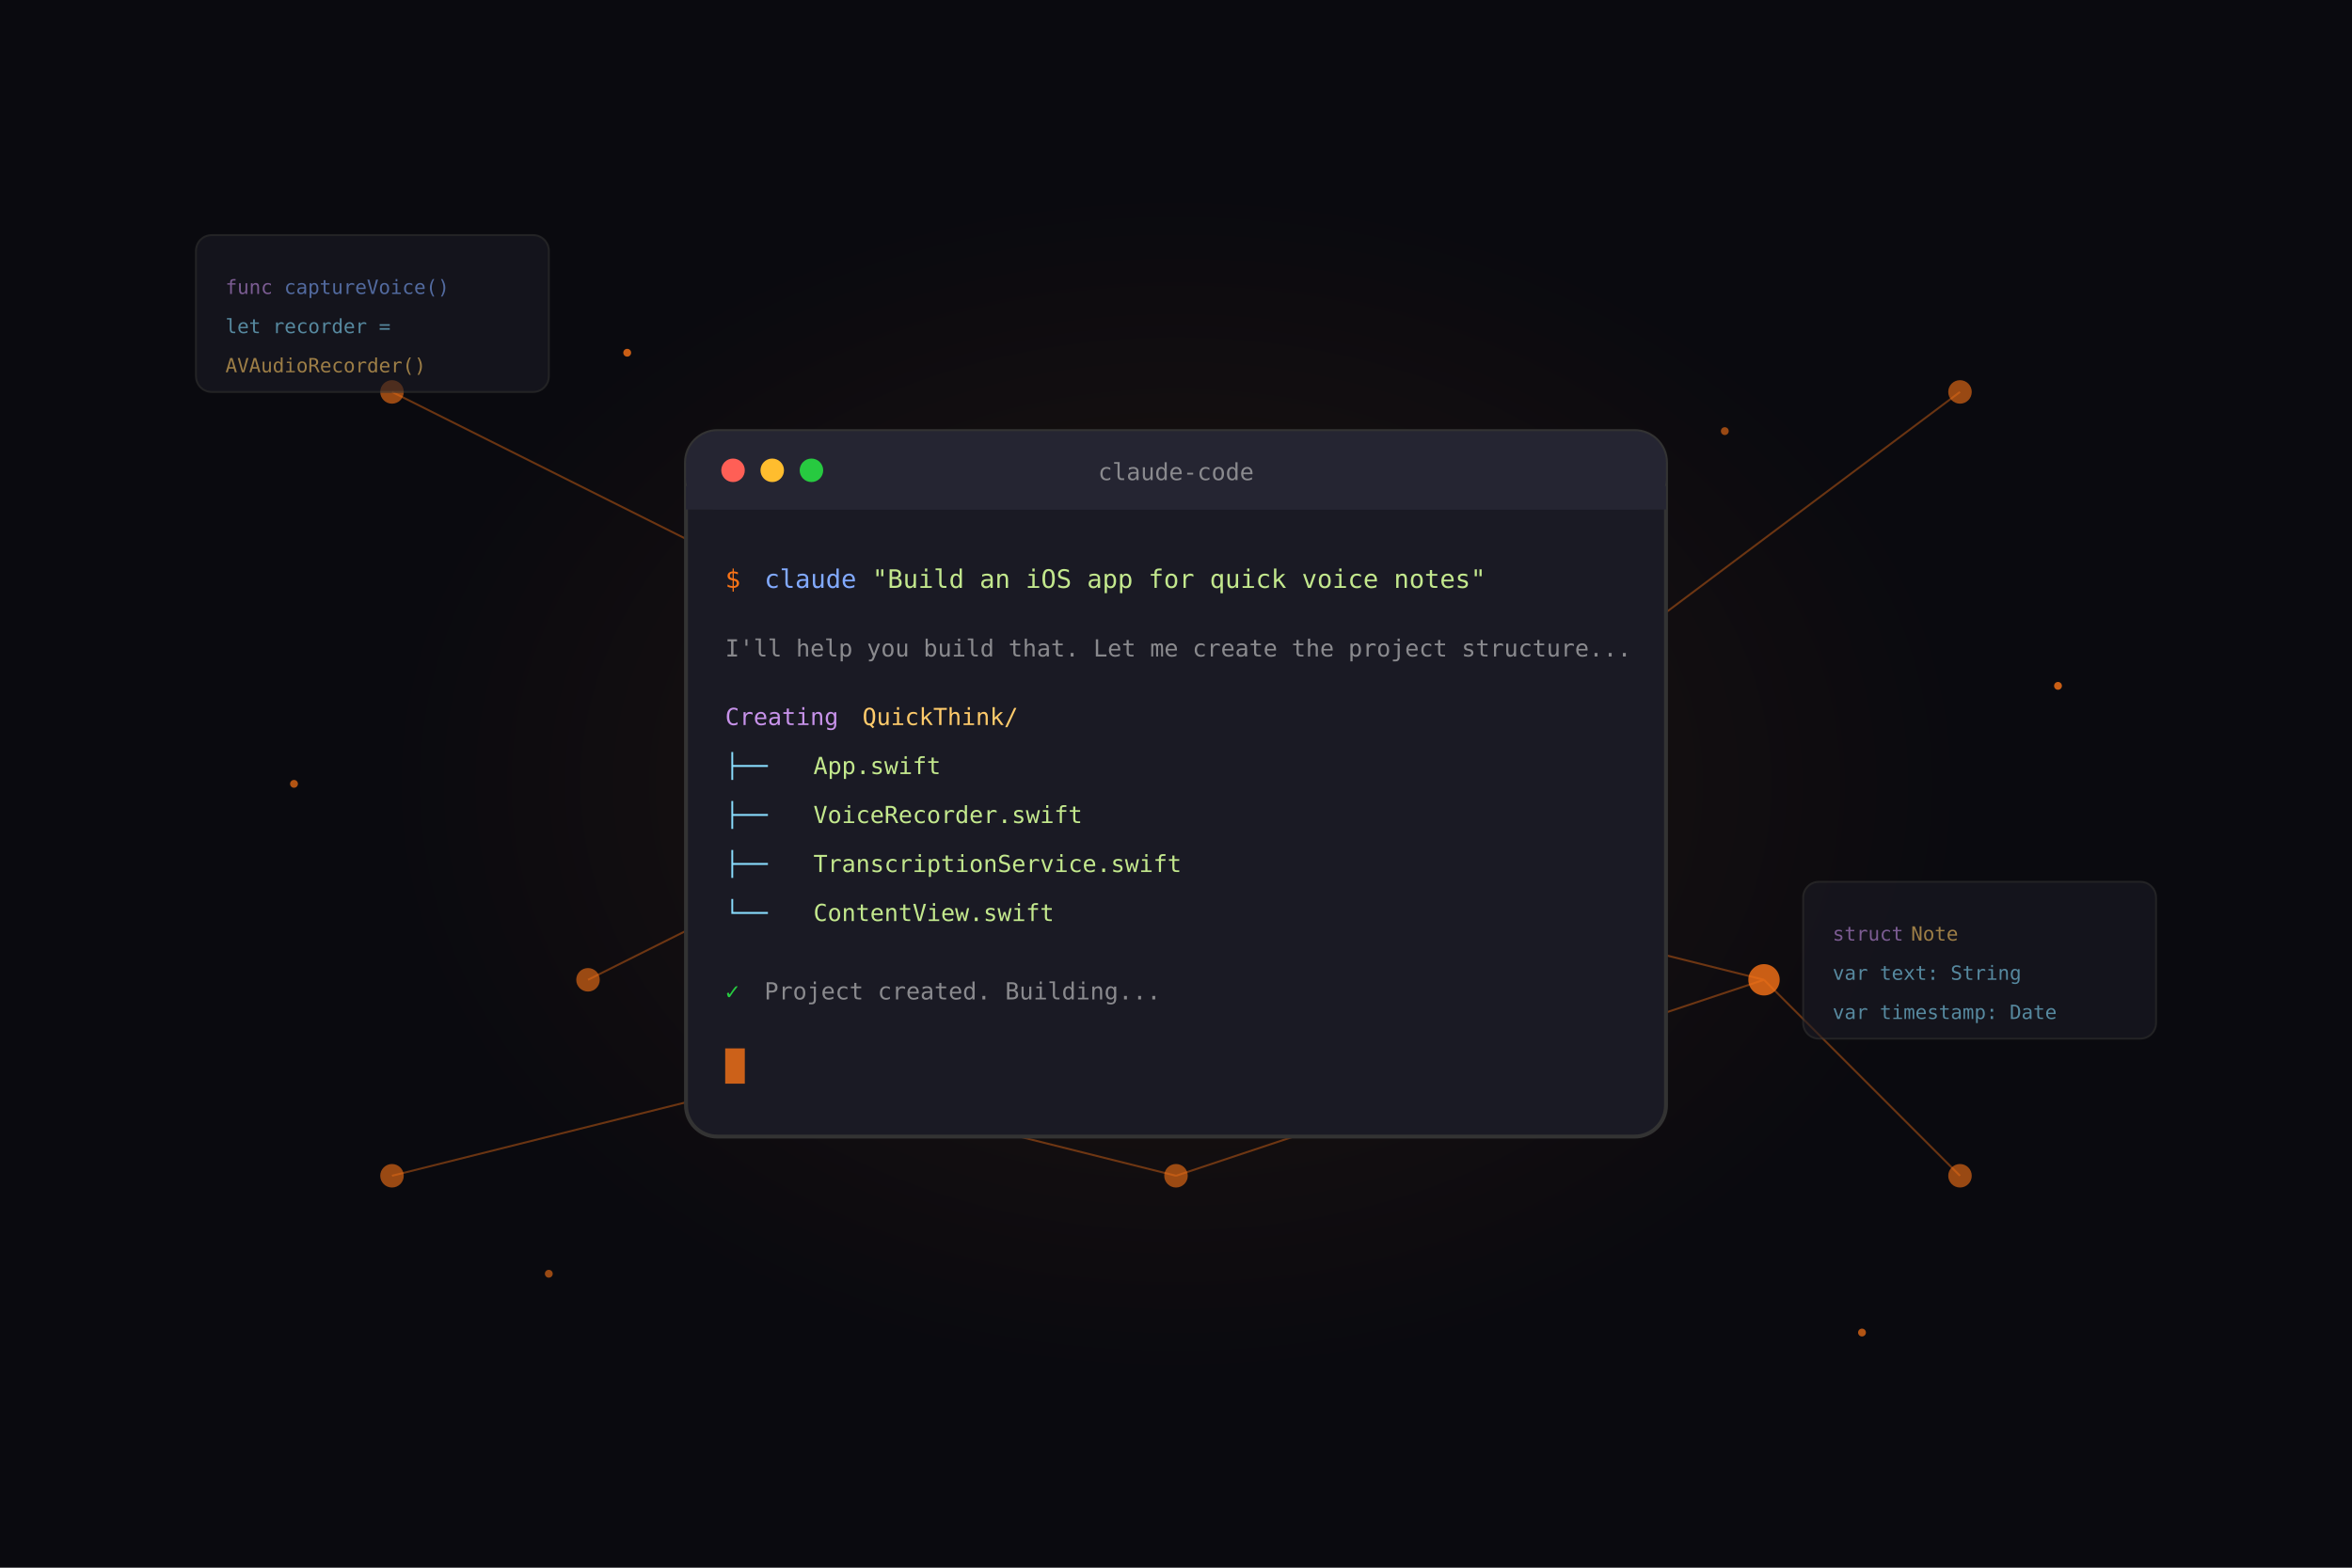
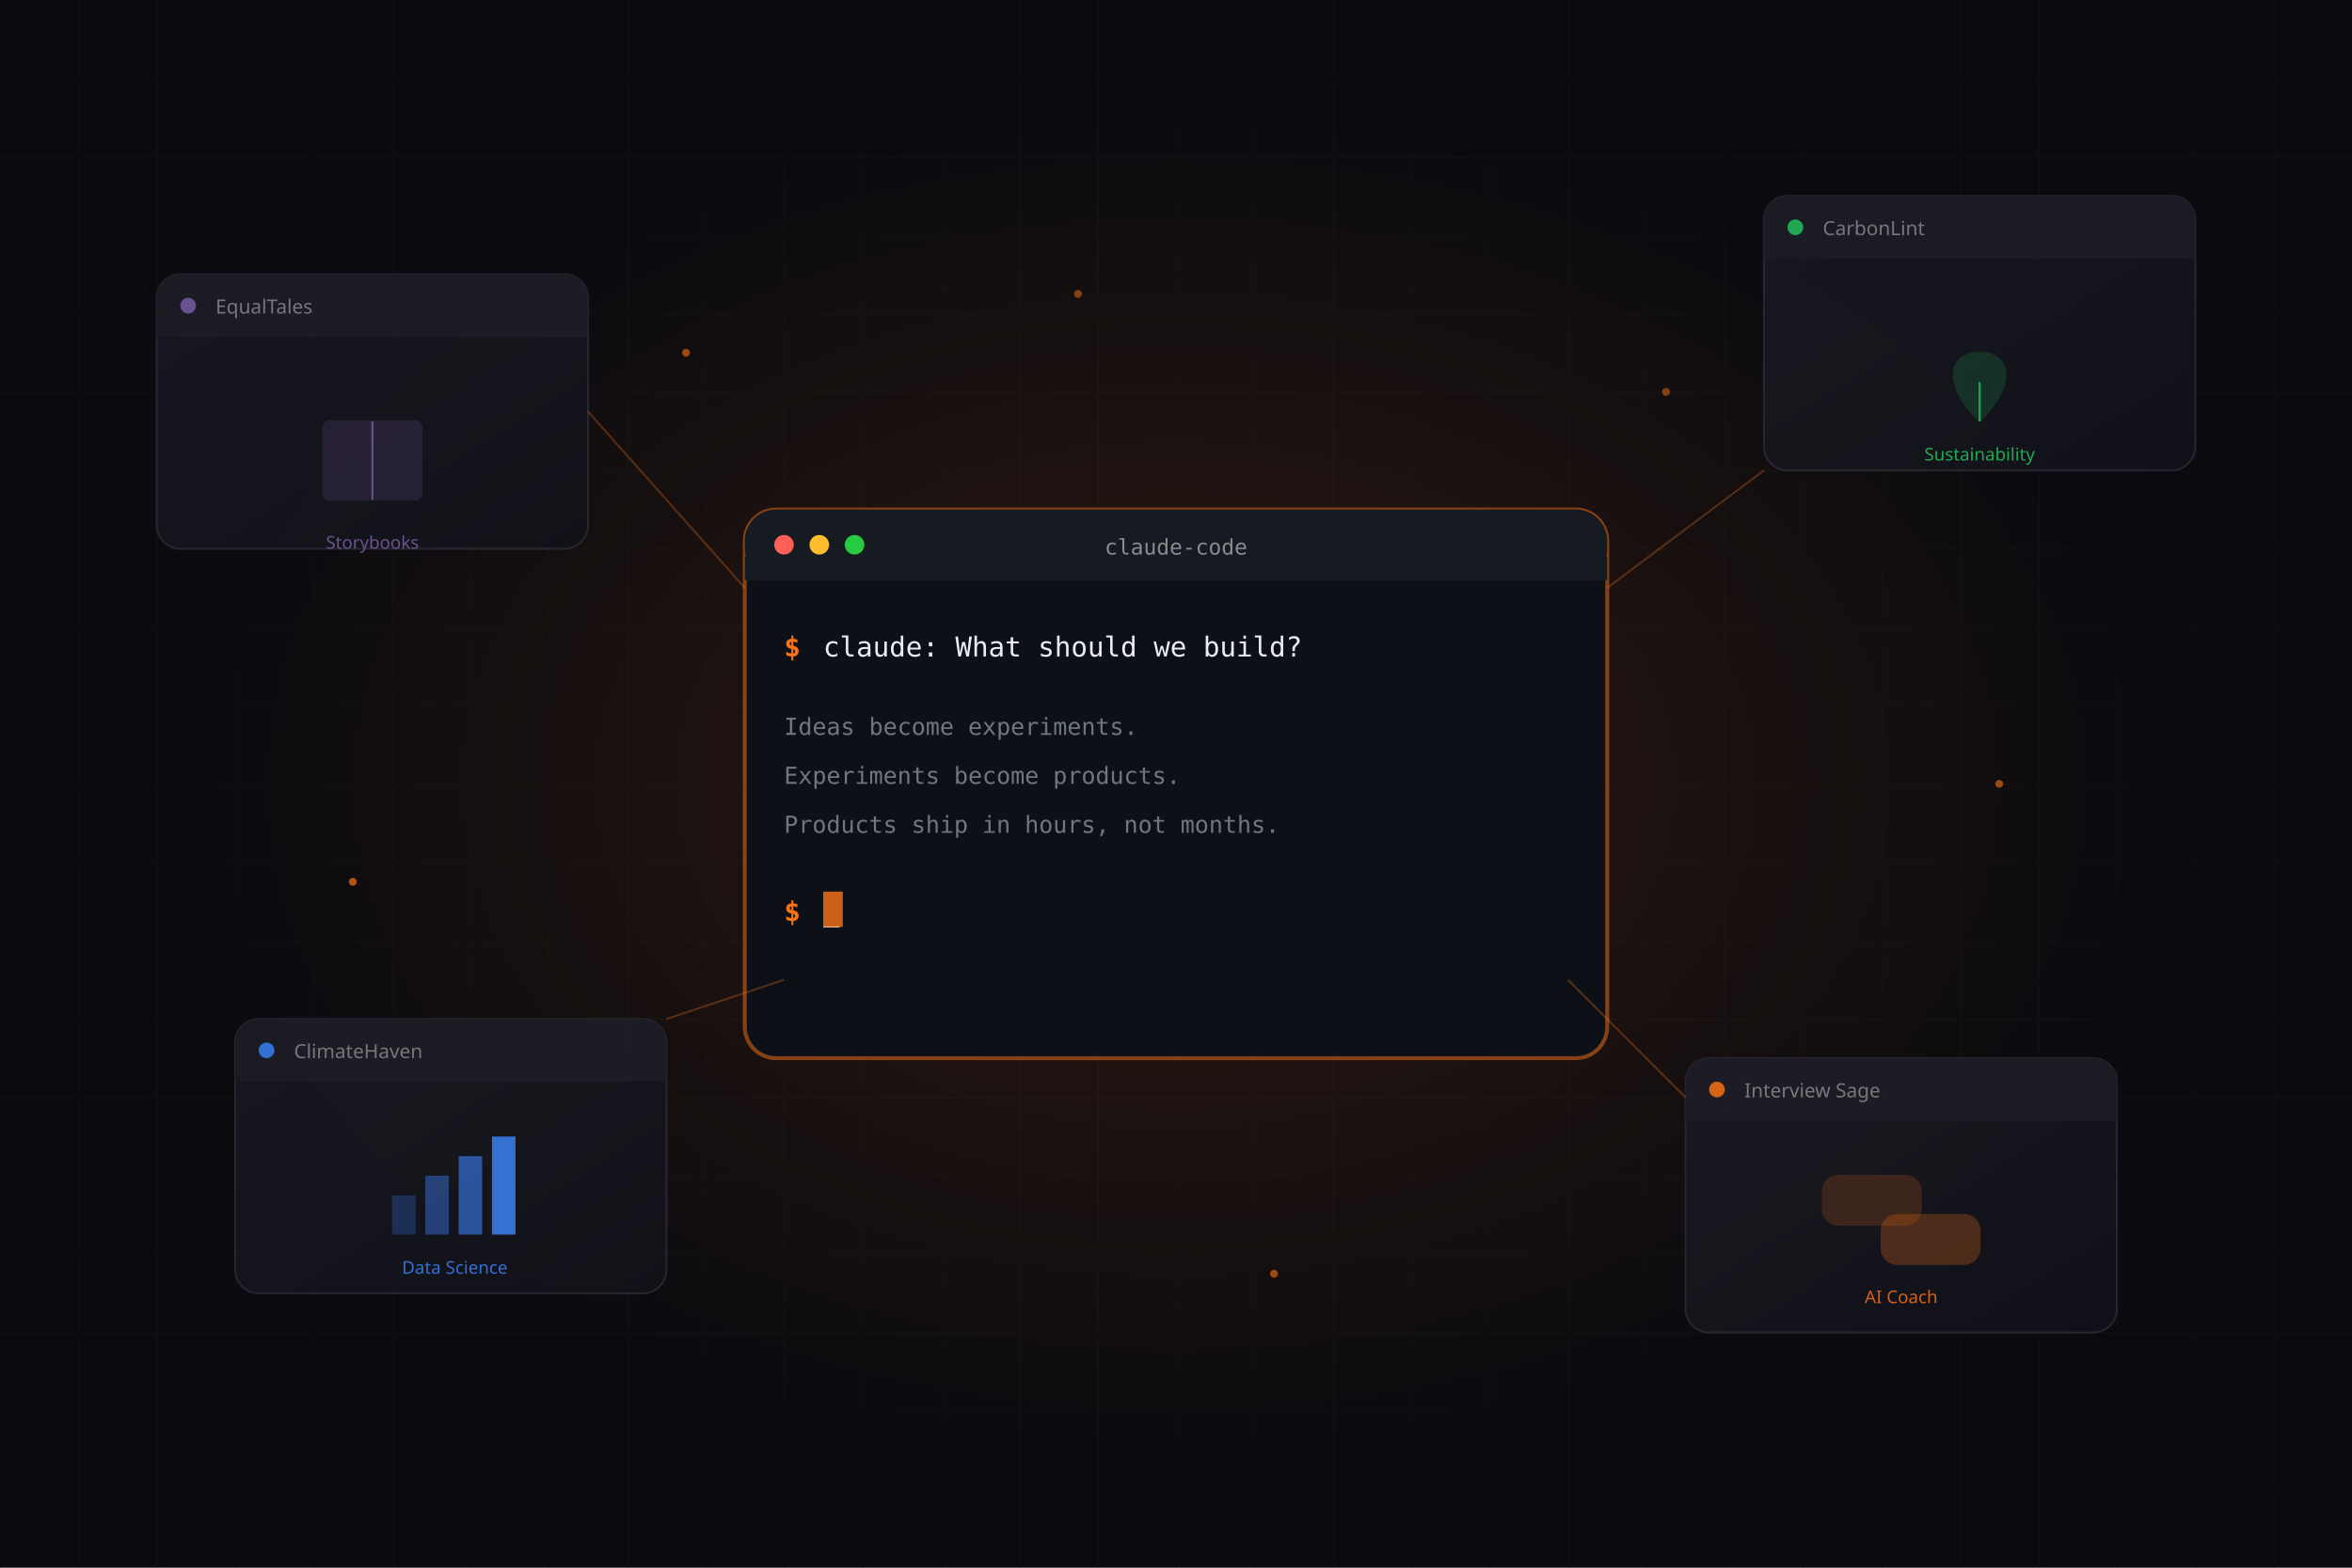
<svg xmlns="http://www.w3.org/2000/svg" width="1200" height="800" viewBox="0 0 1200 800" fill="none">
  <rect width="1200" height="800" fill="#0a0a0f" />
-   <ellipse cx="600" cy="400" rx="400" ry="300" fill="url(#ambientGlow)" opacity="0.3" />
-   <g opacity="0.4">
-     <line x1="200" y1="200" x2="400" y2="300" stroke="#f97316" stroke-width="1" />
-     <line x1="400" y1="300" x2="600" y2="250" stroke="#f97316" stroke-width="1" />
-     <line x1="600" y1="250" x2="800" y2="350" stroke="#f97316" stroke-width="1" />
-     <line x1="800" y1="350" x2="1000" y2="200" stroke="#f97316" stroke-width="1" />
-     <line x1="300" y1="500" x2="500" y2="400" stroke="#f97316" stroke-width="1" />
-     <line x1="500" y1="400" x2="700" y2="450" stroke="#f97316" stroke-width="1" />
-     <line x1="700" y1="450" x2="900" y2="500" stroke="#f97316" stroke-width="1" />
-     <line x1="400" y1="300" x2="500" y2="400" stroke="#f97316" stroke-width="1" />
-     <line x1="600" y1="250" x2="700" y2="450" stroke="#f97316" stroke-width="1" />
-     <line x1="800" y1="350" x2="700" y2="450" stroke="#f97316" stroke-width="1" />
-     <line x1="200" y1="600" x2="400" y2="550" stroke="#f97316" stroke-width="1" />
-     <line x1="400" y1="550" x2="600" y2="600" stroke="#f97316" stroke-width="1" />
-     <line x1="600" y1="600" x2="900" y2="500" stroke="#f97316" stroke-width="1" />
-     <line x1="1000" y1="600" x2="900" y2="500" stroke="#f97316" stroke-width="1" />
+   <defs>
+     <pattern id="grid" width="40" height="40" patternUnits="userSpaceOnUse">
+       <path d="M 40 0 L 0 0 0 40" fill="none" stroke="#1a1a1f" stroke-width="0.5" />
+     </pattern>
+     <radialGradient id="centerGlow" cx="50%" cy="50%" r="50%">
+       <stop offset="0%" stop-color="#f97316" stop-opacity="0.15" />
+       <stop offset="100%" stop-color="#f97316" stop-opacity="0" />
+     </radialGradient>
+     <linearGradient id="cardGradient" x1="0%" y1="0%" x2="100%" y2="100%">
+       <stop offset="0%" stop-color="#1a1a24" />
+       <stop offset="100%" stop-color="#12121a" />
+     </linearGradient>
+   </defs>
+   <rect width="1200" height="800" fill="url(#grid)" opacity="0.5" />
+   <ellipse cx="600" cy="400" rx="500" ry="350" fill="url(#centerGlow)" />
+   <g transform="translate(80, 140)" opacity="0.85">
+     <rect width="220" height="140" rx="12" fill="url(#cardGradient)" stroke="#2a2a35" stroke-width="1" />
+     <rect y="0" width="220" height="32" rx="12" fill="#1e1e28" />
+     <rect y="20" width="220" height="12" fill="#1e1e28" />
+     <circle cx="16" cy="16" r="4" fill="#7B5EA7" />
+     <text x="30" y="20" fill="#8a8a8e" font-family="system-ui, sans-serif" font-size="10" font-weight="500">EqualTales</text>
+     <g transform="translate(85, 65)">
+       <rect x="0" y="10" width="50" height="40" rx="3" fill="#7B5EA7" opacity="0.2" stroke="#7B5EA7" stroke-width="1" />
+       <line x1="25" y1="10" x2="25" y2="50" stroke="#7B5EA7" stroke-width="1" />
+       <text x="25" y="75" text-anchor="middle" fill="#7B5EA7" font-family="system-ui" font-size="9">Storybooks</text>
+     </g>
  </g>
-   <g>
-     <circle cx="200" cy="200" r="6" fill="#f97316" opacity="0.6" />
-     <circle cx="400" cy="300" r="8" fill="#f97316" opacity="0.8" />
-     <circle cx="600" cy="250" r="6" fill="#f97316" opacity="0.7" />
-     <circle cx="800" cy="350" r="8" fill="#f97316" opacity="0.8" />
-     <circle cx="1000" cy="200" r="6" fill="#f97316" opacity="0.6" />
-     <circle cx="300" cy="500" r="6" fill="#f97316" opacity="0.6" />
-     <circle cx="500" cy="400" r="8" fill="#f97316" opacity="0.8" />
-     <circle cx="700" cy="450" r="10" fill="#f97316" />
-     <circle cx="900" cy="500" r="8" fill="#f97316" opacity="0.8" />
-     <circle cx="200" cy="600" r="6" fill="#f97316" opacity="0.6" />
-     <circle cx="400" cy="550" r="6" fill="#f97316" opacity="0.7" />
-     <circle cx="600" cy="600" r="6" fill="#f97316" opacity="0.6" />
-     <circle cx="1000" cy="600" r="6" fill="#f97316" opacity="0.6" />
+   <g transform="translate(900, 100)" opacity="0.85">
+     <rect width="220" height="140" rx="12" fill="url(#cardGradient)" stroke="#2a2a35" stroke-width="1" />
+     <rect y="0" width="220" height="32" rx="12" fill="#1e1e28" />
+     <rect y="20" width="220" height="12" fill="#1e1e28" />
+     <circle cx="16" cy="16" r="4" fill="#22c55e" />
+     <text x="30" y="20" fill="#8a8a8e" font-family="system-ui, sans-serif" font-size="10" font-weight="500">CarbonLint</text>
+     <g transform="translate(85, 60)">
+       <path d="M25 20 C10 20 5 35 25 55 C45 35 40 20 25 20" fill="#22c55e" opacity="0.2" stroke="#22c55e" stroke-width="1" />
+       <line x1="25" y1="35" x2="25" y2="55" stroke="#22c55e" stroke-width="1" />
+       <text x="25" y="75" text-anchor="middle" fill="#22c55e" font-family="system-ui" font-size="9">Sustainability</text>
+     </g>
  </g>
-   <g transform="translate(350, 220)">
-     <rect width="500" height="360" rx="16" fill="#1a1a24" stroke="#333" stroke-width="2" />
-     <rect width="500" height="40" rx="16" fill="#252532" />
-     <rect y="28" width="500" height="12" fill="#252532" />
-     <circle cx="24" cy="20" r="6" fill="#ff5f56" />
-     <circle cx="44" cy="20" r="6" fill="#ffbd2e" />
-     <circle cx="64" cy="20" r="6" fill="#27ca40" />
-     <text x="250" y="25" text-anchor="middle" fill="#8a8a8e" font-family="monospace" font-size="12">claude-code</text>
-     <g transform="translate(20, 60)">
-       <text y="20" fill="#f97316" font-family="monospace" font-size="13">$</text>
-       <text x="20" y="20" fill="#82aaff" font-family="monospace" font-size="13">claude</text>
-       <text x="75" y="20" fill="#c3e88d" font-family="monospace" font-size="13">"Build an iOS app for quick voice notes"</text>
-       <text y="55" fill="#8a8a8e" font-family="monospace" font-size="12">I'll help you build that. Let me create the project structure...</text>
-       <text y="90" fill="#c792ea" font-family="monospace" font-size="12">Creating</text>
-       <text x="70" y="90" fill="#ffcb6b" font-family="monospace" font-size="12">QuickThink/</text>
-       <text y="115" fill="#89ddff" font-family="monospace" font-size="12">  ├──</text>
-       <text x="45" y="115" fill="#c3e88d" font-family="monospace" font-size="12">App.swift</text>
-       <text y="140" fill="#89ddff" font-family="monospace" font-size="12">  ├──</text>
-       <text x="45" y="140" fill="#c3e88d" font-family="monospace" font-size="12">VoiceRecorder.swift</text>
-       <text y="165" fill="#89ddff" font-family="monospace" font-size="12">  ├──</text>
-       <text x="45" y="165" fill="#c3e88d" font-family="monospace" font-size="12">TranscriptionService.swift</text>
-       <text y="190" fill="#89ddff" font-family="monospace" font-size="12">  └──</text>
-       <text x="45" y="190" fill="#c3e88d" font-family="monospace" font-size="12">ContentView.swift</text>
-       <text y="230" fill="#27ca40" font-family="monospace" font-size="12">✓</text>
-       <text x="20" y="230" fill="#8a8a8e" font-family="monospace" font-size="12">Project created. Building...</text>
-       <rect y="255" width="10" height="18" fill="#f97316" opacity="0.8">
+   <g transform="translate(120, 520)" opacity="0.85">
+     <rect width="220" height="140" rx="12" fill="url(#cardGradient)" stroke="#2a2a35" stroke-width="1" />
+     <rect y="0" width="220" height="32" rx="12" fill="#1e1e28" />
+     <rect y="20" width="220" height="12" fill="#1e1e28" />
+     <circle cx="16" cy="16" r="4" fill="#3b82f6" />
+     <text x="30" y="20" fill="#8a8a8e" font-family="system-ui, sans-serif" font-size="10" font-weight="500">ClimateHaven</text>
+     <g transform="translate(75, 55)">
+       <rect x="5" y="35" width="12" height="20" fill="#3b82f6" opacity="0.3" />
+       <rect x="22" y="25" width="12" height="30" fill="#3b82f6" opacity="0.5" />
+       <rect x="39" y="15" width="12" height="40" fill="#3b82f6" opacity="0.7" />
+       <rect x="56" y="5" width="12" height="50" fill="#3b82f6" />
+       <text x="37" y="75" text-anchor="middle" fill="#3b82f6" font-family="system-ui" font-size="9">Data Science</text>
+     </g>
+   </g>
+   <g transform="translate(860, 540)" opacity="0.85">
+     <rect width="220" height="140" rx="12" fill="url(#cardGradient)" stroke="#2a2a35" stroke-width="1" />
+     <rect y="0" width="220" height="32" rx="12" fill="#1e1e28" />
+     <rect y="20" width="220" height="12" fill="#1e1e28" />
+     <circle cx="16" cy="16" r="4" fill="#f97316" />
+     <text x="30" y="20" fill="#8a8a8e" font-family="system-ui, sans-serif" font-size="10" font-weight="500">Interview Sage</text>
+     <g transform="translate(70, 50)">
+       <rect x="0" y="10" width="50" height="25" rx="8" fill="#f97316" opacity="0.2" stroke="#f97316" stroke-width="1" />
+       <rect x="30" y="30" width="50" height="25" rx="8" fill="#f97316" opacity="0.3" stroke="#f97316" stroke-width="1" />
+       <text x="40" y="75" text-anchor="middle" fill="#f97316" font-family="system-ui" font-size="9">AI Coach</text>
+     </g>
+   </g>
+   <g transform="translate(380, 260)">
+     <rect width="440" height="280" rx="16" fill="#0d1117" stroke="#f97316" stroke-width="2" stroke-opacity="0.5" />
+     <rect width="440" height="36" rx="16" fill="#161b22" />
+     <rect y="24" width="440" height="12" fill="#161b22" />
+     <circle cx="20" cy="18" r="5" fill="#ff5f56" />
+     <circle cx="38" cy="18" r="5" fill="#ffbd2e" />
+     <circle cx="56" cy="18" r="5" fill="#27ca40" />
+     <text x="220" y="23" text-anchor="middle" fill="#8a8a8e" font-family="monospace" font-size="11">claude-code</text>
+     <g transform="translate(20, 55)">
+       <text y="20" fill="#f97316" font-family="monospace" font-size="14" font-weight="600">$</text>
+       <text x="20" y="20" fill="#e6edf3" font-family="monospace" font-size="14">claude: What should we build?</text>
+       <text y="60" fill="#6e7681" font-family="monospace" font-size="12">Ideas become experiments.</text>
+       <text y="85" fill="#6e7681" font-family="monospace" font-size="12">Experiments become products.</text>
+       <text y="110" fill="#6e7681" font-family="monospace" font-size="12">Products ship in hours, not months.</text>
+       <text y="155" fill="#f97316" font-family="monospace" font-size="14" font-weight="600">$</text>
+       <text x="20" y="155" fill="#e6edf3" font-family="monospace" font-size="14">_</text>
+       <rect x="20" y="140" width="10" height="18" fill="#f97316" opacity="0.8">
        <animate attributeName="opacity" values="0.8;0.2;0.8" dur="1s" repeatCount="indefinite" />
      </rect>
    </g>
  </g>
-   <g opacity="0.6" transform="translate(100, 120)">
-     <rect width="180" height="80" rx="8" fill="#1a1a24" stroke="#333" />
-     <text x="15" y="30" fill="#c792ea" font-family="monospace" font-size="10">func</text>
-     <text x="45" y="30" fill="#82aaff" font-family="monospace" font-size="10">captureVoice()</text>
-     <text x="15" y="50" fill="#89ddff" font-family="monospace" font-size="10">  let recorder =</text>
-     <text x="15" y="70" fill="#ffcb6b" font-family="monospace" font-size="10">    AVAudioRecorder()</text>
-   </g>
-   <g opacity="0.6" transform="translate(920, 450)">
-     <rect width="180" height="80" rx="8" fill="#1a1a24" stroke="#333" />
-     <text x="15" y="30" fill="#c792ea" font-family="monospace" font-size="10">struct</text>
-     <text x="55" y="30" fill="#ffcb6b" font-family="monospace" font-size="10">Note</text>
-     <text x="15" y="50" fill="#89ddff" font-family="monospace" font-size="10">  var text: String</text>
-     <text x="15" y="70" fill="#89ddff" font-family="monospace" font-size="10">  var timestamp: Date</text>
+   <g stroke="#f97316" stroke-width="1" opacity="0.3">
+     <line x1="300" y1="210" x2="380" y2="300" />
+     <line x1="900" y1="240" x2="820" y2="300" />
+     <line x1="340" y1="520" x2="400" y2="500" />
+     <line x1="860" y1="560" x2="800" y2="500" />
  </g>
  <g fill="#f97316">
-     <circle cx="320" cy="180" r="2" opacity="0.8">
-       <animate attributeName="opacity" values="0.8;0.2;0.8" dur="2s" repeatCount="indefinite" />
+     <circle cx="350" cy="180" r="2" opacity="0.6">
+       <animate attributeName="opacity" values="0.6;0.2;0.6" dur="2s" repeatCount="indefinite" />
    </circle>
-     <circle cx="880" cy="220" r="2" opacity="0.6">
-       <animate attributeName="opacity" values="0.6;0.1;0.6" dur="2.5s" repeatCount="indefinite" />
+     <circle cx="850" cy="200" r="2" opacity="0.5">
+       <animate attributeName="opacity" values="0.5;0.1;0.5" dur="2.5s" repeatCount="indefinite" />
    </circle>
-     <circle cx="150" cy="400" r="2" opacity="0.7">
+     <circle cx="180" cy="450" r="2" opacity="0.7">
      <animate attributeName="opacity" values="0.7;0.2;0.7" dur="1.8s" repeatCount="indefinite" />
    </circle>
-     <circle cx="1050" cy="350" r="2" opacity="0.8">
-       <animate attributeName="opacity" values="0.8;0.3;0.8" dur="2.2s" repeatCount="indefinite" />
+     <circle cx="1020" cy="400" r="2" opacity="0.6">
+       <animate attributeName="opacity" values="0.6;0.3;0.6" dur="2.2s" repeatCount="indefinite" />
    </circle>
-     <circle cx="280" cy="650" r="2" opacity="0.6">
-       <animate attributeName="opacity" values="0.6;0.2;0.6" dur="1.5s" repeatCount="indefinite" />
+     <circle cx="550" cy="150" r="2" opacity="0.5">
+       <animate attributeName="opacity" values="0.5;0.1;0.5" dur="1.5s" repeatCount="indefinite" />
    </circle>
-     <circle cx="950" cy="680" r="2" opacity="0.7">
-       <animate attributeName="opacity" values="0.7;0.1;0.7" dur="2s" repeatCount="indefinite" />
+     <circle cx="650" cy="650" r="2" opacity="0.6">
+       <animate attributeName="opacity" values="0.6;0.2;0.6" dur="2s" repeatCount="indefinite" />
    </circle>
  </g>
-   <defs>
-     <radialGradient id="ambientGlow" cx="50%" cy="50%" r="50%">
-       <stop offset="0%" stop-color="#f97316" stop-opacity="0.3" />
-       <stop offset="100%" stop-color="#f97316" stop-opacity="0" />
-     </radialGradient>
-   </defs>
</svg>
